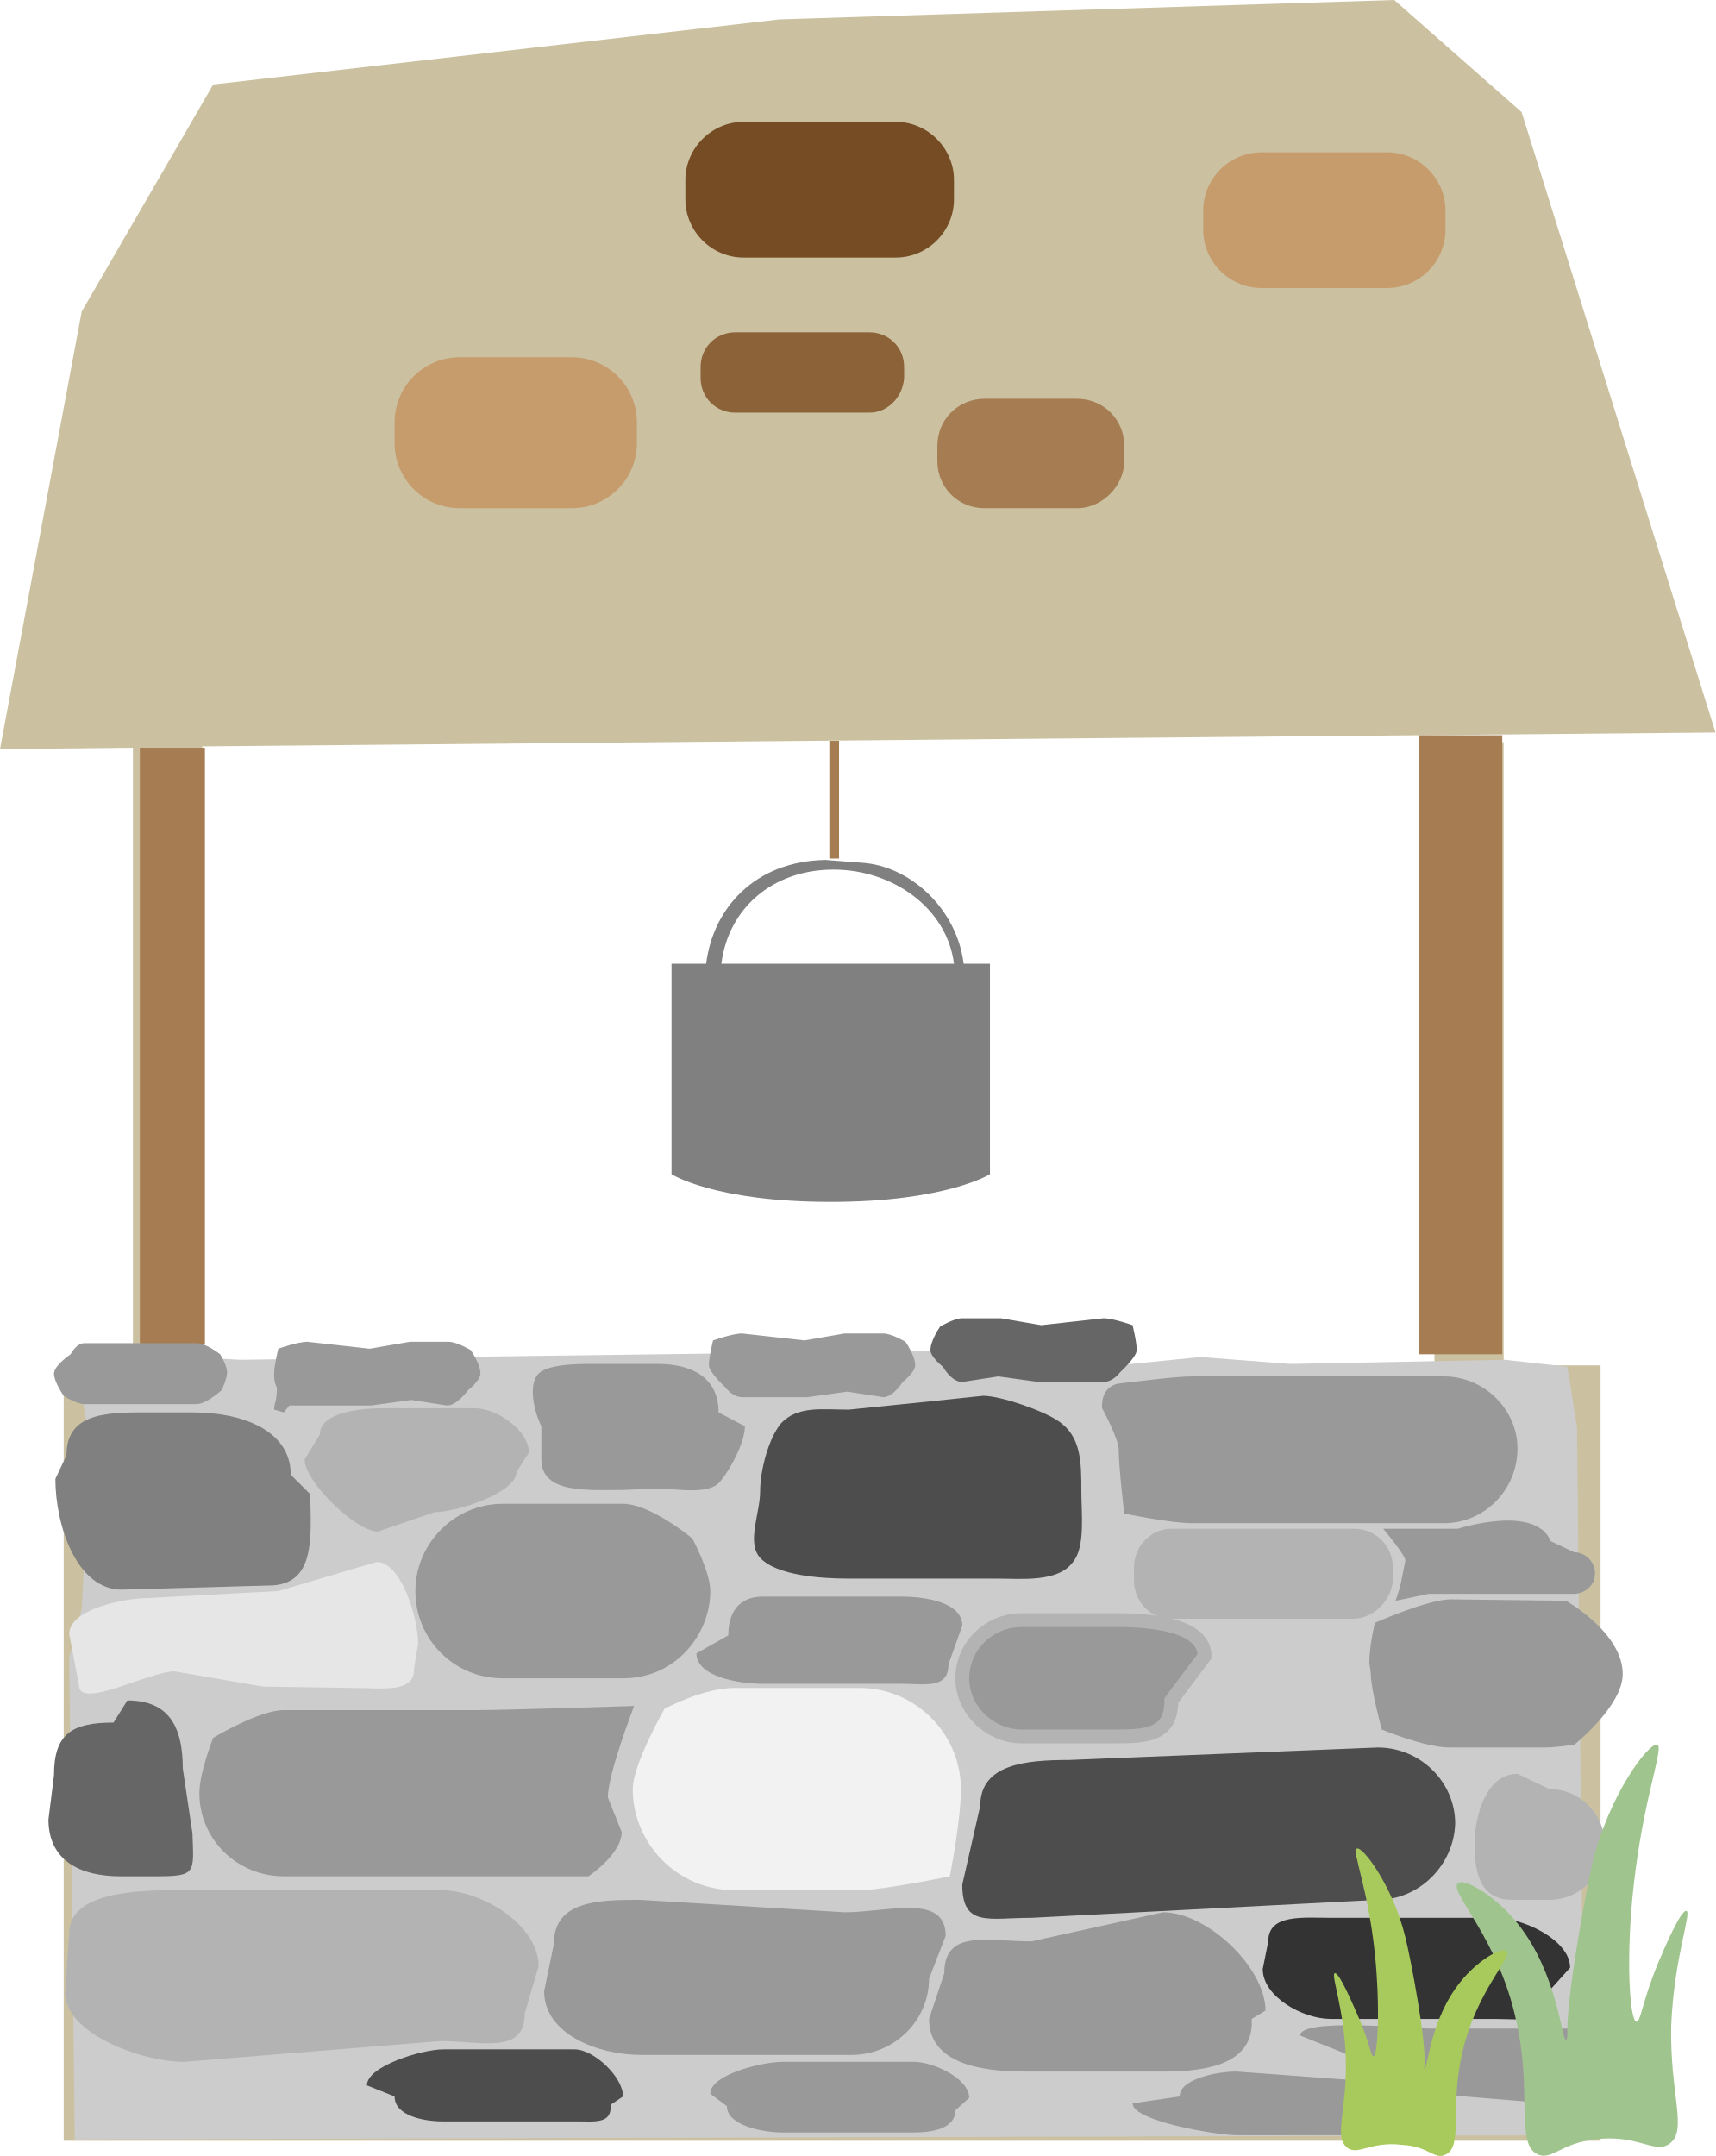
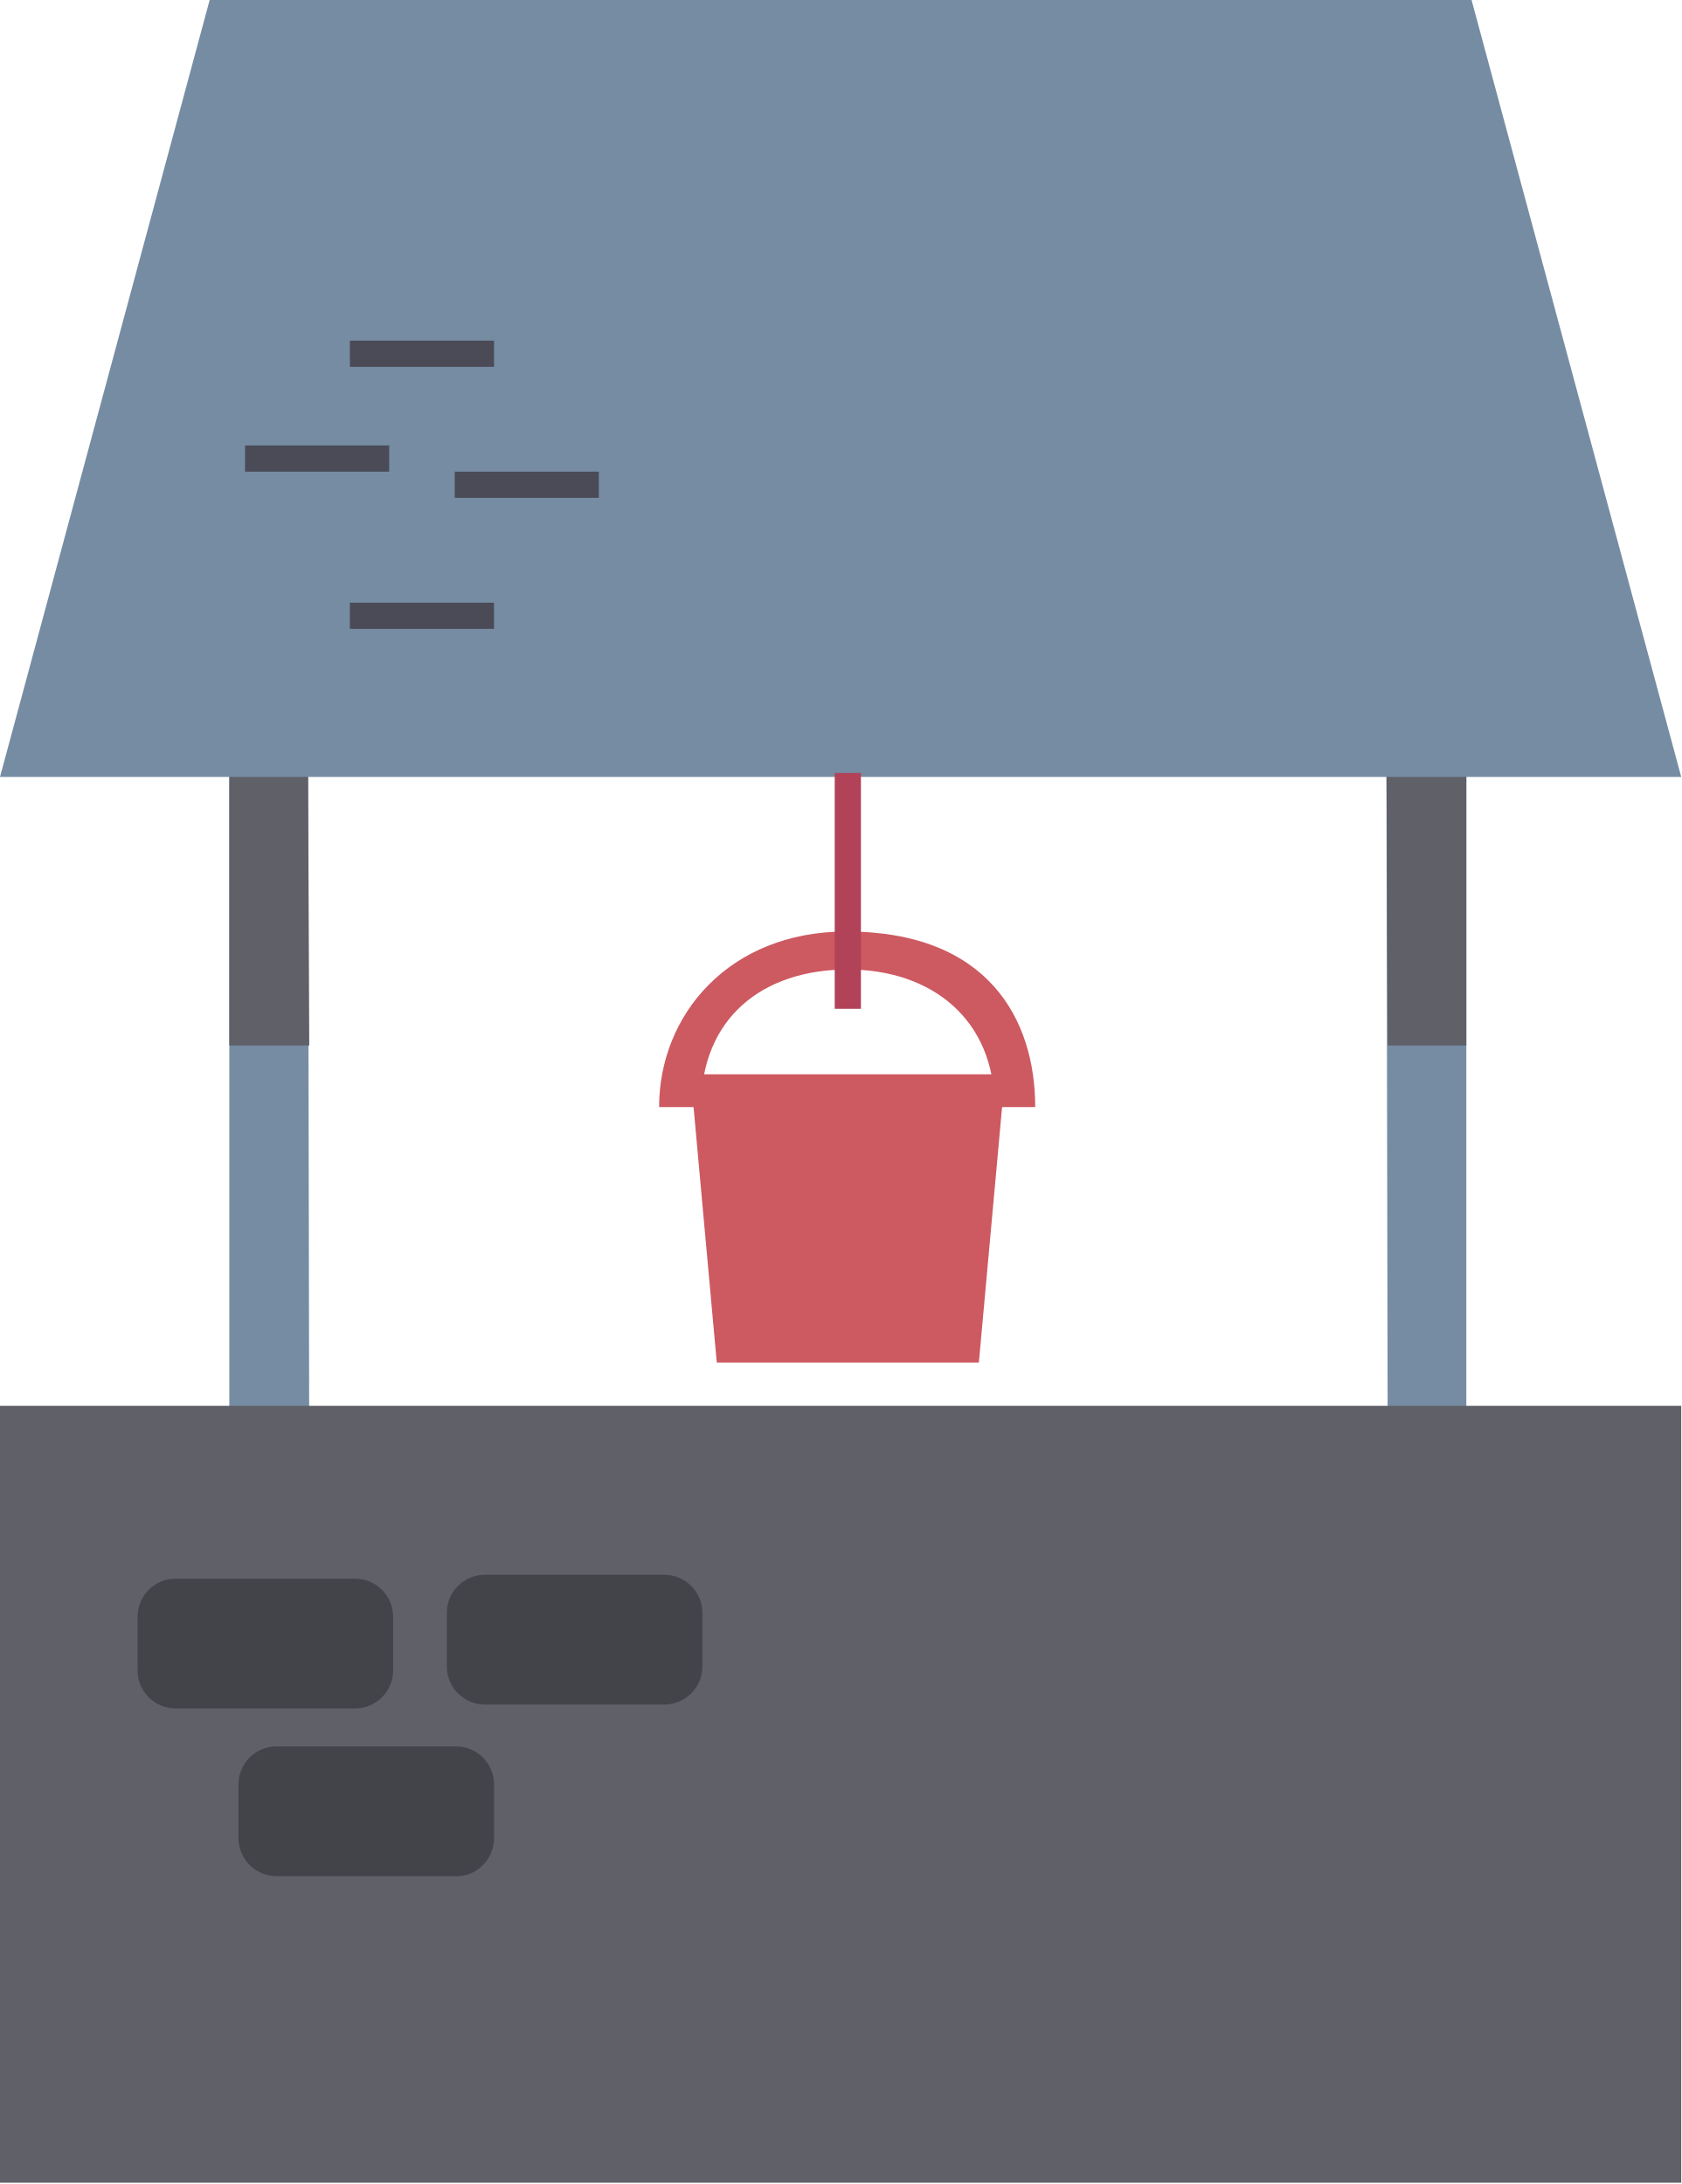
- <svg xmlns="http://www.w3.org/2000/svg" version="1.2" baseProfile="tiny" viewBox="0 0 123.9 155.7">
-   <path fill="#CBC1A1" d="M108.6 53.6h-5v45h-89V53.9l109.3-1-14-44.8-9.2-8.1-44.4 1.4-40.9 4.7-9.5 16.4L0 54.1l9.6-.1v44.6h-5v56h111v-56h-7" />
-   <path fill="#A67C52" d="M59.9 53.5h.7V62h-.7z" />
-   <path fill="gray" d="M59.6 62.1c-5.1.1-8.1 3.5-8.6 7.5h-2.5v15.2s3.1 2 11.5 2c8.3 0 11.5-2 11.5-2V69.6h-1.9c-.5-4-3.9-7.1-7.4-7.3m-10.1 7.3c.5-4 3.7-6.8 8.1-6.8 4.3 0 8.2 2.8 8.7 6.8H52.1z" />
-   <path fill="#A67C52" d="M10.1 54h4.7v43.1h-4.7zm98.4 43.8h-6V53.1h6" />
-   <path fill="#CCC" d="M113.2 98.7l-4.5-.5-15.5.3-6.5-.5-9 .9-7.5-1.4-52.9.7-11.9-.7 1.1 6.9-.6 11.8-.9 3.5.4 34.8 107.6-.3 1.4-1.7-.5-49.4" />
-   <path fill="gray" d="M19.4 114.5l-10.6.3c-3.3 0-4.8-4.7-4.8-8l.8-1.7c0-3.3 3.3-3.1 6.6-3.1H14c3.3 0 7 1.2 7 4.5l1.4 1.4c.1 3.4.3 6.6-3 6.6z" />
-   <path fill="#999" d="M45 121.2h-8.7c-3.5 0-6.3-2.8-6.3-6.3 0-3.4 2.8-6.3 6.3-6.3H45c2 0 5 2.5 5 2.5s1.3 2.4 1.3 3.8c0 1.7-.7 3.2-1.7 4.3-1.2 1.3-2.8 2-4.6 2zm-10.5 14.3h-14c-3.4 0-6.1-2.7-6.1-6 0-1.5 1-4 1-4s3.3-2 5.1-2h14.1c1.6 0 11.2-.3 11.2-.3s-1.9 4.9-1.9 6.6l1 2.5c0 1.6-2.4 3.2-2.4 3.2h-8z" />
-   <path fill="#F2F2F2" d="M62.1 136.5H53c-4 0-7.3-3.3-7.3-7.3 0-1.8 2.3-5.8 2.3-5.8s2.8-1.5 5-1.5h9.1c4 0 7.3 3.3 7.3 7.3 0 2.3-.8 6.3-.8 6.3s-4.8 1-6.5 1z" />
-   <path fill="#4D4D4D" d="M71.9 114H61.2c-1.8 0-5.1-.2-6.3-1.5-1-1.1 0-3.2 0-4.8 0-1.5.6-3.8 1.5-4.9 1.2-1.3 3-1 4.9-1l5.9-.6 3.8-.4c1.3 0 4.4 1.1 5.4 1.8 1.7 1.1 1.7 3 1.7 5.1 0 1.6.3 4-.6 5.1-1.1 1.5-3.7 1.2-5.6 1.2z" />
-   <path fill="#999" stroke="#B3B3B3" stroke-miterlimit="10" d="M80.7 125.4h-6.9c-2.3 0-4.3-1.9-4.3-4.2 0-2.3 1.9-4.2 4.3-4.2h6.9c2.3 0 6.3.3 6.3 2.6l-2.4 3.2c0 2.4-1.6 2.6-3.9 2.6z" />
-   <path fill="#999" d="M65.1 121.6h-10c-1.7 0-4.8-.5-4.8-2.2l2.3-1.3c0-1.7.8-2.8 2.5-2.8h10c1.7 0 4.4.4 4.4 2.1l-1 2.8c0 1.8-1.7 1.4-3.4 1.4z" />
-   <path fill="#B3B3B3" d="M31.4 109.2l-4.1 1.4c-1.6 0-5.3-3.6-5.3-5.2l1.1-1.8c0-1.6 2.9-1.9 4.5-1.9h6.7c1.6 0 3.9 1.6 3.9 3.2l-.9 1.4c0 1.5-4.3 2.9-5.9 2.9z" />
-   <path fill="#999" d="M47.5 107.5l-2.5.1c-2.5 0-5.9.3-5.9-2.2V103c-.5-1-1-3-.2-3.8s3.5-.7 4.7-.7h3.9c2.5 0 4.4 1 4.4 3.5l1.9 1c0 1.2-1.1 3.2-1.8 4-.8 1-3.2.5-4.5.5z" />
-   <path fill="#E6E6E6" d="M25.7 121.9l-6.7-.1-6.4-1.1c-1.8 0-6.9 2.8-6.9 1L5 118c0-1.8 4-2.6 5.8-2.6l9.3-.5 7.1-2.1c1.8 0 3 4.1 3 5.9l-.3 1.8c.1 1.8-2.4 1.4-4.2 1.4z" />
-   <path fill="#4D4D4D" d="M99.5 137.2l-25 1.3c-3.1 0-5 .7-5-2.4l1.3-5.7c0-3 3.3-3.3 6.4-3.3l22.3-.9c3.1 0 5.6 2.5 5.6 5.5-.1 3-2.6 5.5-5.6 5.5z" />
-   <path fill="#B3B3B3" d="M97.7 116.9H84.6c-1.5 0-2.7-1.2-2.7-2.8v-.9c0-1.5 1.2-2.8 2.7-2.8h13.2c1.5 0 2.8 1.2 2.8 2.8v.9c-.1 1.5-1.4 2.8-2.9 2.8z" />
-   <path fill="#CCC" d="M95.7 125.1h-4.9c-1.9 0-4.8 1.9-4.8 0v-1.9c0-1.9 2.8-5 4.8-5h4.9c1.9 0 2.6 1.6 2.6 3.5l.3 1.2c-.1 1.8-1 2.2-2.9 2.2z" />
-   <path fill="#999" d="M111.6 126.2h-6.9c-1.8 0-4.9-1.3-4.9-1.3s-.8-2.9-.8-4.1l-.1-.7c0-1.3.4-2.9.4-2.9s3.8-1.7 5.5-1.7l8.3.1s4.1 2.3 4.1 5.3c0 2.3-3.5 5.1-3.5 5.1s-1.4.2-2.1.2zm-7.3-16.2H86.1c-1.6 0-4.9-.7-4.9-.7s-.4-3.3-.4-4.6c0-.8-1.2-3-1.2-3s-.2-1.6 1.3-1.8c1.8-.2 4.1-.5 5.2-.5h18.2c2.9 0 5.3 2.4 5.3 5.2 0 3-2.4 5.4-5.3 5.4z" />
-   <path fill="#B3B3B3" d="M31.8 147.4l-18.5 1.5c-3 0-8.6-2-8.6-5l.3-4.3c0-3 5-3.1 8-3.1h18.8c3 0 7.1 2.5 7.1 5.5l-1 3.4c0 3-3.1 2-6.1 2z" />
-   <path fill="#999" d="M61.5 148.4H46.3c-3.1 0-7-1.5-7-4.6l.7-3.4c0-3.1 3.1-3.2 6.2-3.2l14.8.9c3.1 0 7.3-1.4 7.3 1.7l-1.2 3.1c0 3-2.5 5.5-5.6 5.5zm22.6 1.2H74c-3.2 0-6.9-.6-6.9-3.8l1.1-3.3c0-3.2 3.1-2.3 6.3-2.3l9.5-2.1c3.2 0 7.4 4 7.4 7.1l-1 .6c.2 3.2-3.1 3.8-6.3 3.8z" />
-   <path fill="#333" d="M107.9 145.8H96.1c-2 0-4.9-1.6-4.9-3.6l.4-2c0-2 2.5-1.7 4.6-1.7H108c2 0 5.4 1.6 5.4 3.6l-1.8 2c0 2.1-1.7 1.7-3.7 1.7z" />
-   <path fill="#999" d="M111.9 151.9l-8.6-.7c-1.3 0-5.9-1.5-5.9-2.8l-3.5-1.4c0-1.3 8.1-.5 9.4-.5h12c1.3 0 .7 1.8.7 3.1l-.3 1.7c2.3.5-2.5.6-3.8.6z" />
-   <path fill="#4D4D4D" d="M41.6 153.2H32c-1.4 0-3.5-.4-3.5-1.8l-2-.8c0-1.4 4-2.6 5.5-2.6h9.5c1.4 0 3.5 2 3.5 3.4l-.9.6c.1 1.4-1.1 1.2-2.5 1.2z" />
-   <path fill="#999" d="M113.7 115.1h-10.5l-2.4.5s.4-1.2.4-1.4l.3-1.5c0-.4-1.6-2.3-1.6-2.3h5.4s5.6-1.8 6.7.9l1.7.8c.8 0 1.5.7 1.5 1.5 0 .3-.1.7-.3.9-.3.4-.8.6-1.2.6z" />
-   <path fill="#B3B3B3" d="M111.9 137.2h-2.7c-2.2 0-2.7-1.8-2.7-4s.9-5.1 3.1-5.1l2.3 1.1c2.2 0 4 1.8 4 4s-1.8 4-4 4z" />
-   <path fill="#666" d="M11.2 135.5H8.7c-3 0-5.2-1.2-5.2-4.1l.4-3.2c0-3 1.3-3.8 4.3-3.8l1-1.6c3 0 4 1.9 4 4.9l.7 4.7c.1 2.9.3 3.1-2.7 3.1z" />
-   <path fill="#999" d="M14.2 101.4H6.1c-.6 0-1.5-.6-1.5-.6s-.7-1-.7-1.6c0-.6 1.2-1.4 1.2-1.4s.4-.8 1-.8h8.1c.7 0 1.7.8 1.7.8s.5.8.5 1.3-.4 1.3-.4 1.3-1.1 1-1.8 1zm49.6-.5l-2.6-.4-2.9.4h-4.7c-.7 0-1.2-.7-1.2-.7s-1.2-1.1-1.2-1.6c0-.6.3-1.8.3-1.8s1.4-.5 2.1-.5l4.5.5 2.9-.5h2.8c.6 0 1.6.6 1.6.6s.7 1 .7 1.7c0 .5-.9 1.2-.9 1.2s-.7 1.1-1.4 1.1zm-31.5.6l-2.6-.4-2.9.4h-5.9l-.4.5-.7-.2s0-.3.1-.6c.1-.4.1-.9.1-1-.2-.3-.2-.8-.2-1 0-.6.3-1.8.3-1.8s1.4-.5 2.1-.5l4.5.5 2.9-.5h2.8c.6 0 1.6.6 1.6.6s.7 1 .7 1.7c0 .5-.9 1.2-.9 1.2s-.8 1.1-1.5 1.1zM66 154h-9.5c-1.4 0-4-.5-4-1.9l-1.2-.9c0-1.4 3.8-2.3 5.2-2.3H66c1.4 0 4 1.2 4 2.6l-1 .9c0 1.3-1.6 1.6-3 1.6zm35.3.2h-12c-1.3 0-7.5-1-7.5-2.3l3.4-.5c0-1.3 2.8-1.8 4.1-1.8l9.5.7c1.3 0 2 .4 2 1.7l1.9.5c.1 1.2-.1 1.7-1.4 1.7z" />
-   <path fill="#666" d="M69.5 99.8l2.6-.4 2.9.4h4.7c.7 0 1.2-.7 1.2-.7s1.2-1.1 1.2-1.6c0-.6-.3-1.8-.3-1.8s-1.4-.5-2.1-.5l-4.5.5-2.9-.5h-2.8c-.6 0-1.6.6-1.6.6s-.7 1-.7 1.7c0 .5.9 1.2.9 1.2s.6 1.1 1.4 1.1z" />
-   <path fill="#A0C48D" d="M111.1 155.6c-1.7-.7-.4-4.5-1.6-9.7-1.3-6-4.9-9.3-4.2-9.9.5-.4 2.8 1 4.3 2.9 2.9 3.6 3.2 8.5 3.5 8.4.1 0 .1-.3.1-.3-.1-2.6 1.3-10.2 1.8-12.4 1.2-5 4.1-8.8 4.7-8.6.5.2-1 3.8-1.7 10.1-.6 5.2-.3 9.9.2 9.9.3 0 .4-1.4 1.5-4.1.5-1.2 1.7-4 2.1-3.9.4.1-.9 3.4-1.1 8.3-.1 5 1.2 7.5-.1 8.5-1.1.8-2.3-.7-5.4-.3-2.5.3-3.1 1.5-4.1 1.1z" />
-   <path fill="#A8C95C" d="M104.4 155.6c1.3-.6.3-3.4 1.2-7.3 1-4.5 3.7-7 3.2-7.4-.4-.3-2.1.7-3.3 2.2-2.2 2.7-2.4 6.3-2.6 6.3-.1 0 0-.2 0-.2.1-1.9-1-7.7-1.4-9.3-.9-3.7-3.1-6.6-3.5-6.4-.4.1.8 2.8 1.3 7.6.4 3.9.2 7.4-.1 7.4-.2 0-.3-1.1-1.2-3.1-.4-.9-1.3-3-1.6-2.9-.3.1.7 2.6.8 6.2.1 3.7-.9 5.6.1 6.4.8.6 1.7-.5 4-.2 1.9.1 2.3 1.1 3.1.7z" />
-   <path fill="#C69C6D" d="M41.3 36.7h-8.1c-2.6 0-4.7-2.1-4.7-4.7v-1.5c0-2.6 2.1-4.7 4.7-4.7h8.1c2.6 0 4.7 2.1 4.7 4.7V32c0 2.6-2.1 4.7-4.7 4.7z" />
-   <path fill="#754C24" d="M64.7 18.6h-11c-2.3 0-4.2-1.9-4.2-4.2V13c0-2.3 1.9-4.2 4.2-4.2h11c2.3 0 4.2 1.9 4.2 4.2v1.4c0 2.3-1.9 4.2-4.2 4.2z" />
-   <path fill="#A67C52" d="M77.8 36.7h-6.7c-1.9 0-3.4-1.5-3.4-3.4v-1.1c0-1.9 1.5-3.4 3.4-3.4h6.7c1.9 0 3.4 1.5 3.4 3.4v1.1c0 1.8-1.6 3.4-3.4 3.4z" />
-   <path fill="#C69C6D" d="M100.2 20.8h-9.1c-2.3 0-4.2-1.9-4.2-4.2v-1.4c0-2.3 1.9-4.2 4.2-4.2h9.1c2.3 0 4.2 1.9 4.2 4.2v1.4c0 2.3-1.9 4.2-4.2 4.2z" />
-   <path fill="#8C6239" d="M62.8 29.8h-9.7c-1.4 0-2.5-1.1-2.5-2.5v-.8c0-1.4 1.1-2.5 2.5-2.5h9.7c1.4 0 2.5 1.1 2.5 2.5v.8c-.1 1.4-1.2 2.5-2.5 2.5z" />
+ <svg xmlns="http://www.w3.org/2000/svg" viewBox="0 0 128.3 166.7">
+   <g fill="#CD5961">
+     <path d="M53.5 84.5c0-6.8 4.7-10.5 11.2-10.5 6.4 0 11.2 3.8 11.2 10.5H79c0-6.7-3.6-13.4-14.4-13.4-9 0-14.3 6.4-14.3 13.4h3.2z" />
+     <path d="M52.7 82l2 22h20l2-22h-24z" />
+   </g>
+   <path fill="#768CA3" d="M111.9 111.2h-6l-.1-54.7h6.1m-88.3 54.7h-6.1V56.5h6" />
+   <path fill="#5F6068" d="M111.9 79.8h-6l-.1-23.3h6.1M23.6 79.8h-6.1V56.5h6M0 107.3h128.3v59.3H0z" />
+   <path fill="#768CA3" d="M128.3 59.3H0L16 0h96.3" />
+   <path fill="#434449" d="M27.1 130.4H13.4c-1.6 0-2.9-1.3-2.9-2.9v-4.1c0-1.6 1.3-2.9 2.9-2.9h13.7c1.6 0 2.9 1.3 2.9 2.9v4.1c0 1.6-1.3 2.9-2.9 2.9zm7.8 12.8H21.1c-1.6 0-2.9-1.3-2.9-2.9v-4.1c0-1.6 1.3-2.9 2.9-2.9h13.7c1.6 0 2.9 1.3 2.9 2.9v4.1c0 1.6-1.3 2.9-2.8 2.9zm15.8-13.1H37c-1.6 0-2.9-1.3-2.9-2.9v-4.1c0-1.6 1.3-2.9 2.9-2.9h13.7c1.6 0 2.9 1.3 2.9 2.9v4.1c0 1.6-1.3 2.9-2.9 2.9z" />
+   <path fill="none" stroke="#B24258" stroke-width="2" stroke-miterlimit="10" d="M64.7 77V59" />
+   <path fill="none" stroke="#4A4B57" stroke-width="2" stroke-miterlimit="10" d="M18.7 35h11m-3-8h11m-3 10h11m-19 10h11" />
</svg>
